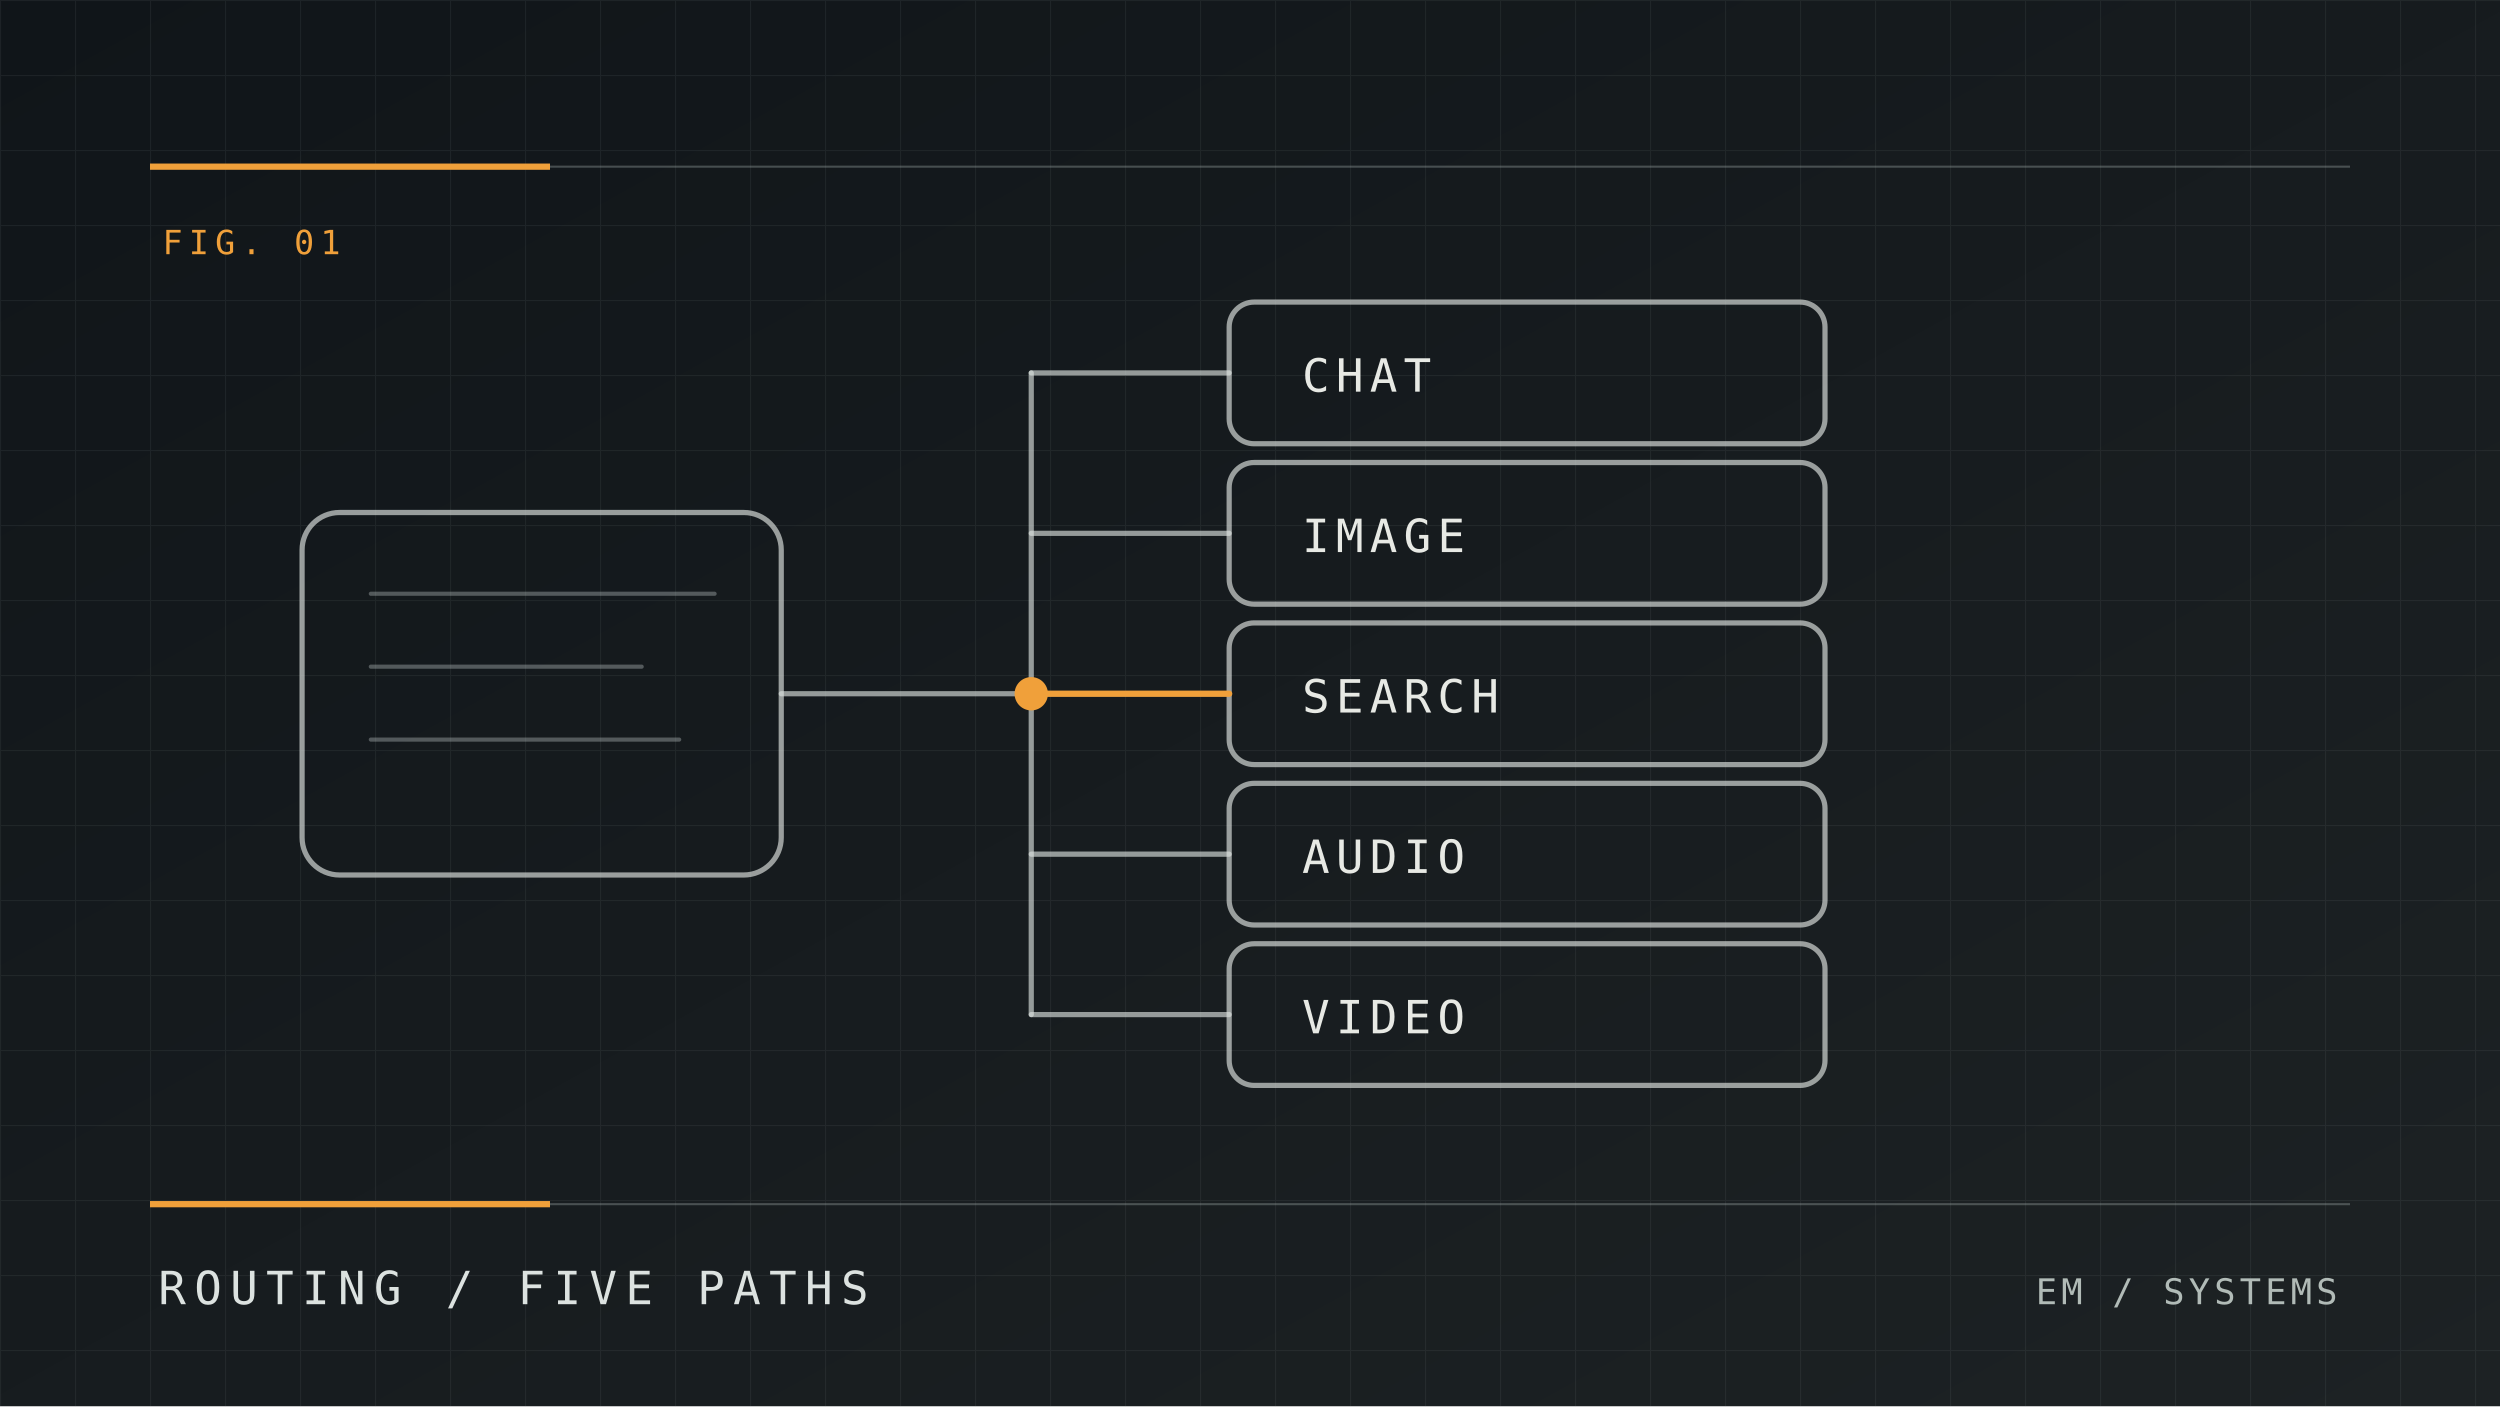
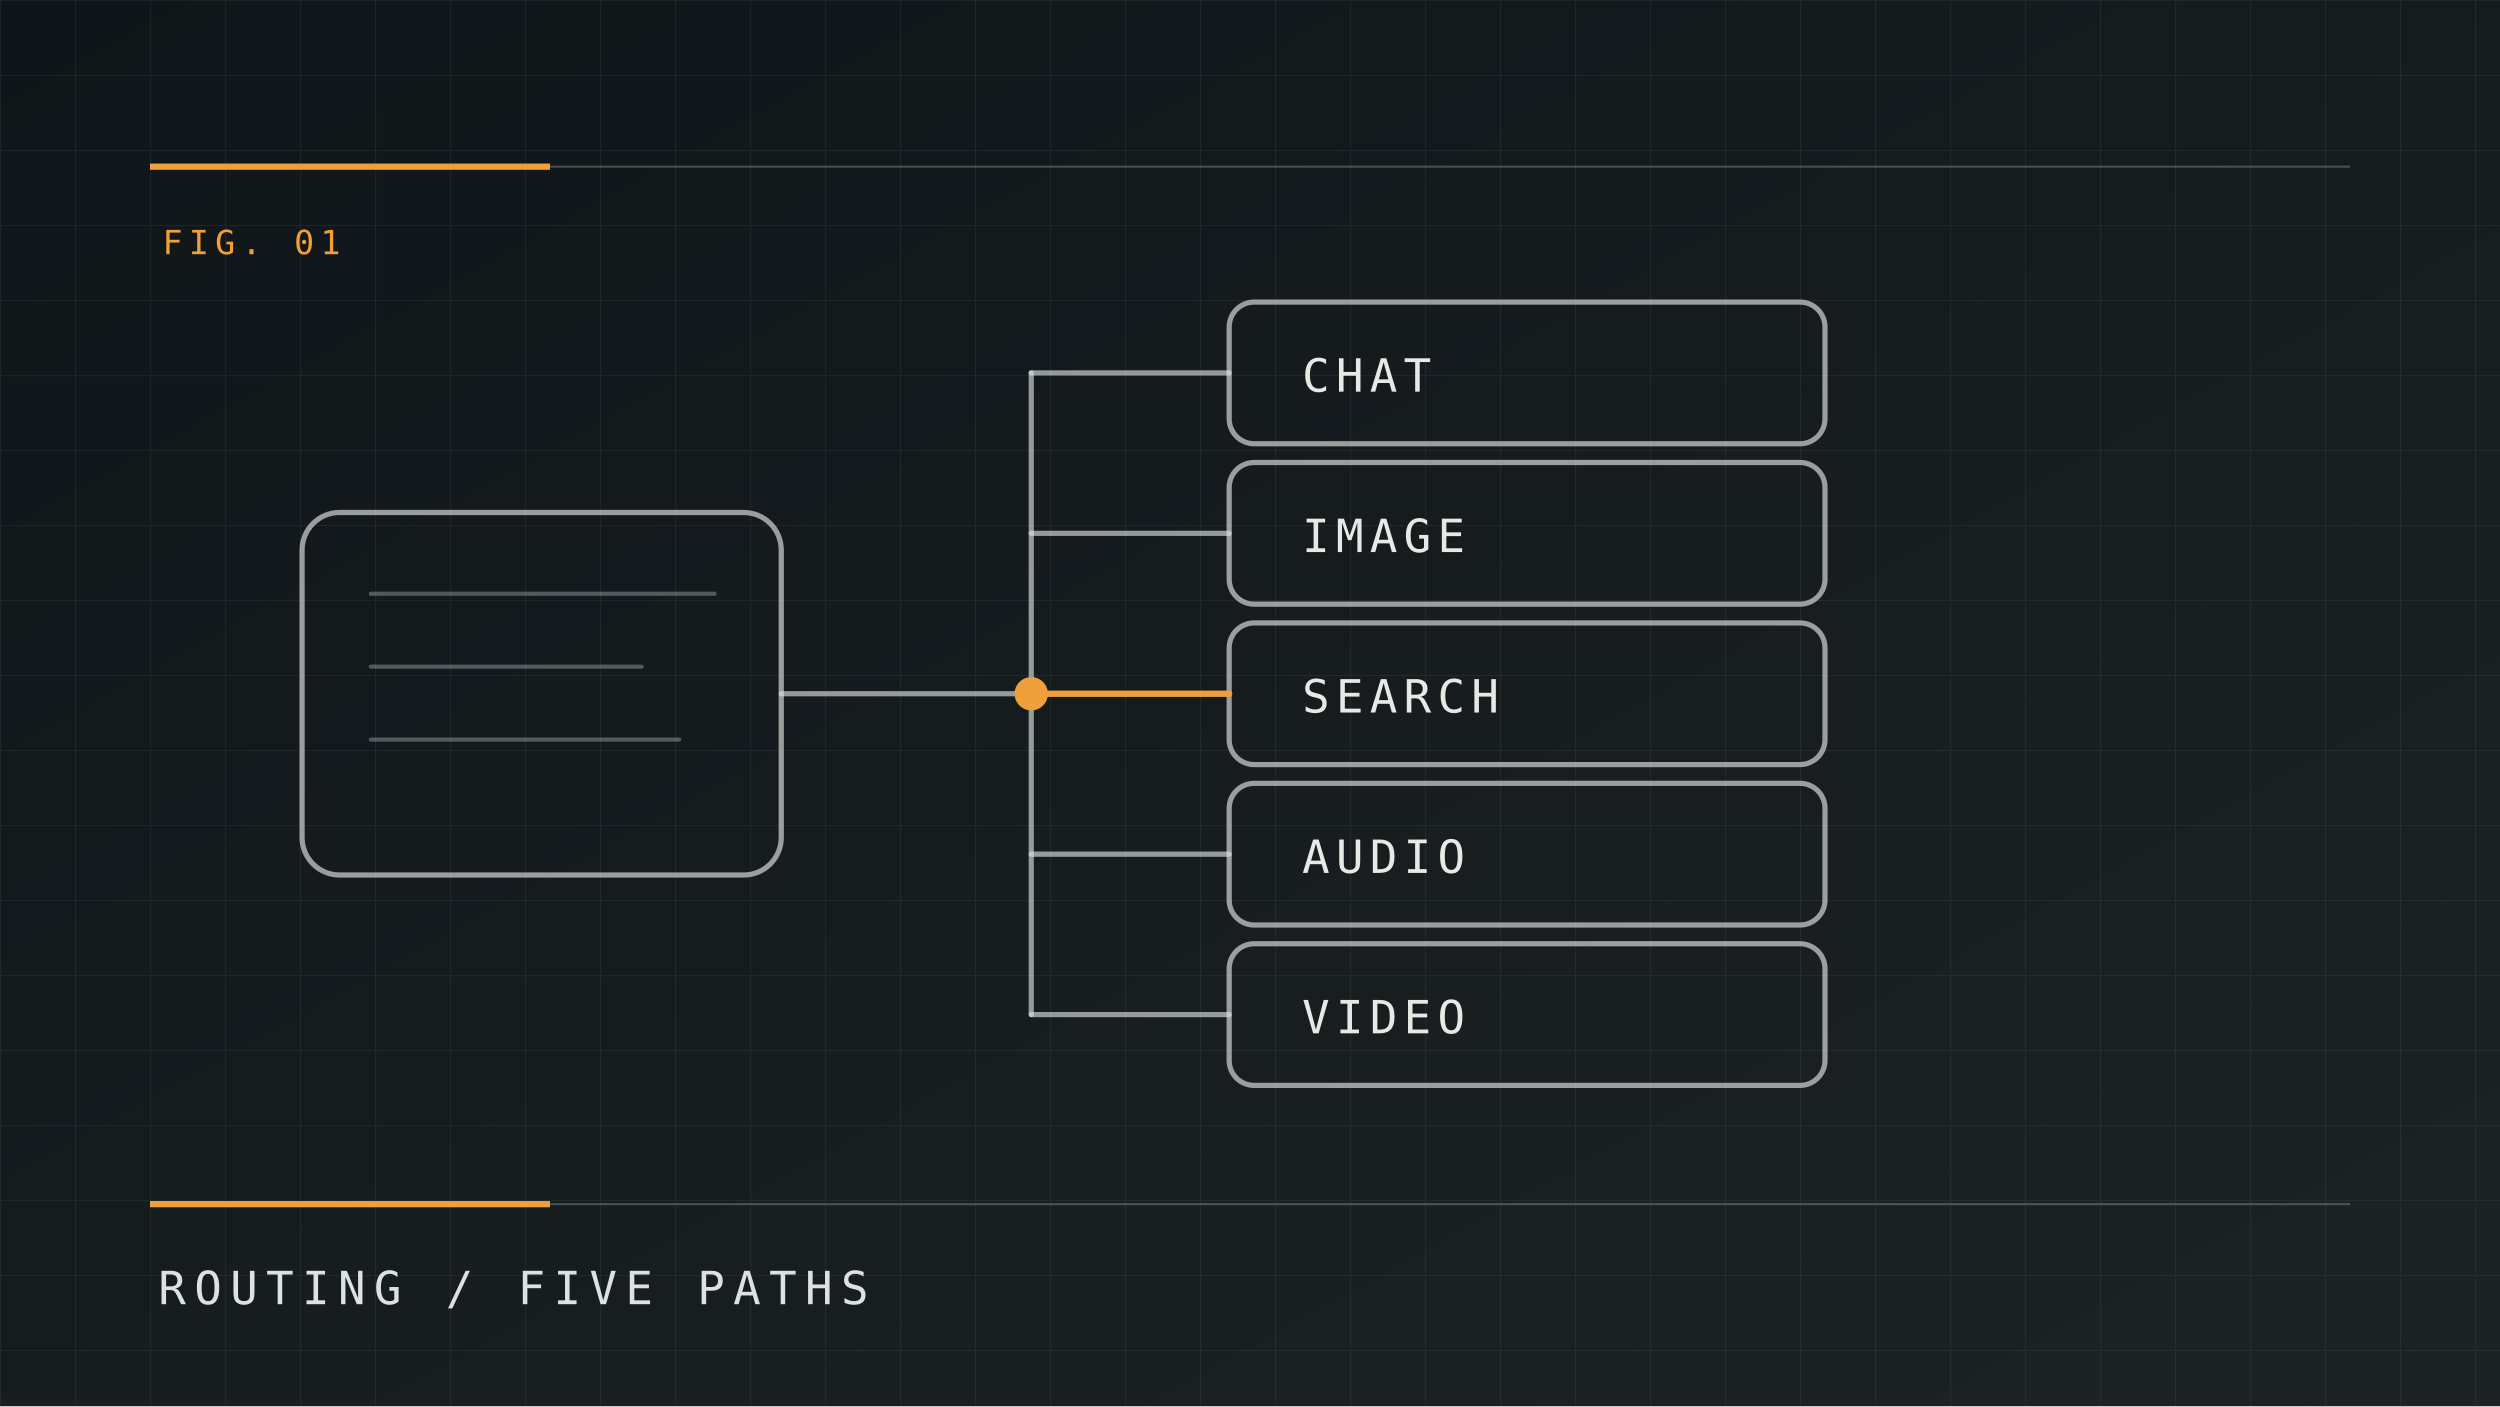
<svg xmlns="http://www.w3.org/2000/svg" viewBox="0 0 1200 675" role="img" aria-hidden="true">
  <defs>
    <pattern id="grid" width="36" height="36" patternUnits="userSpaceOnUse">
      <path d="M36 0H0V36" fill="none" stroke="#9eaaad" stroke-opacity=".09" stroke-width="1" />
    </pattern>
    <linearGradient id="ground" x2="1" y2="1">
      <stop stop-color="#101519" />
      <stop offset="1" stop-color="#1d2224" />
    </linearGradient>
  </defs>
  <style>.box{fill:none;stroke:#dde1df;stroke-opacity:.66;stroke-width:2.5}.line{fill:none;stroke:#dce2e0;stroke-opacity:.64;stroke-width:2.5;stroke-linecap:round;stroke-linejoin:round}.dim{fill:none;stroke:#c8d2d0;stroke-opacity:.35;stroke-width:2;stroke-linecap:round}.hot{fill:none;stroke:#f0a03a;stroke-width:3;stroke-linecap:round;stroke-linejoin:round}.node{fill:#f0a03a}.accent{fill:none;stroke:#f0a03a;stroke-width:3}.label{font:22px ui-monospace,monospace;fill:#e7e9e4;letter-spacing:3px}.small{font:17px ui-monospace,monospace;fill:#e7e9e4;letter-spacing:2px}</style>
  <rect width="1200" height="675" fill="url(#ground)" />
  <rect width="1200" height="675" fill="url(#grid)" />
  <path d="M72 80h1056M72 578h1056" stroke="#a7b3b0" stroke-opacity=".35" />
  <path d="M72 80h192M72 578h192" stroke="#f0a03a" stroke-width="3" />
  <text x="78" y="122" fill="#f0a03a" font-family="ui-monospace,monospace" font-size="16" letter-spacing="3">FIG. 01</text>
  <rect x="145" y="246" width="230" height="174" rx="18" class="box" />
  <path d="M178 285h165M178 320h130M178 355h148" class="dim" />
  <path d="M375 333h120m0 0v-154m0 154v154" class="line" />
  <path d="M495 179h95m-95 77h95m-95 77h95m-95 77h95m-95 77h95" class="line" />
  <g class="box">
    <rect x="590" y="145" width="286" height="68" rx="12" />
    <rect x="590" y="222" width="286" height="68" rx="12" />
    <rect x="590" y="299" width="286" height="68" rx="12" />
    <rect x="590" y="376" width="286" height="68" rx="12" />
    <rect x="590" y="453" width="286" height="68" rx="12" />
  </g>
  <path d="M495 333h95" class="hot" />
  <circle cx="495" cy="333" r="8" class="node" />
  <g class="label">
    <text x="625" y="188">CHAT</text>
    <text x="625" y="265">IMAGE</text>
    <text x="625" y="342">SEARCH</text>
    <text x="625" y="419">AUDIO</text>
    <text x="625" y="496">VIDEO</text>
  </g>
  <text x="76" y="626" fill="#dce2e0" font-family="ui-monospace,monospace" font-size="22" letter-spacing="4">ROUTING / FIVE PATHS</text>
-   <text x="1122" y="626" text-anchor="end" fill="#b1bbb7" font-family="ui-monospace,monospace" font-size="17" letter-spacing="2">EM / SYSTEMS</text>
</svg>
